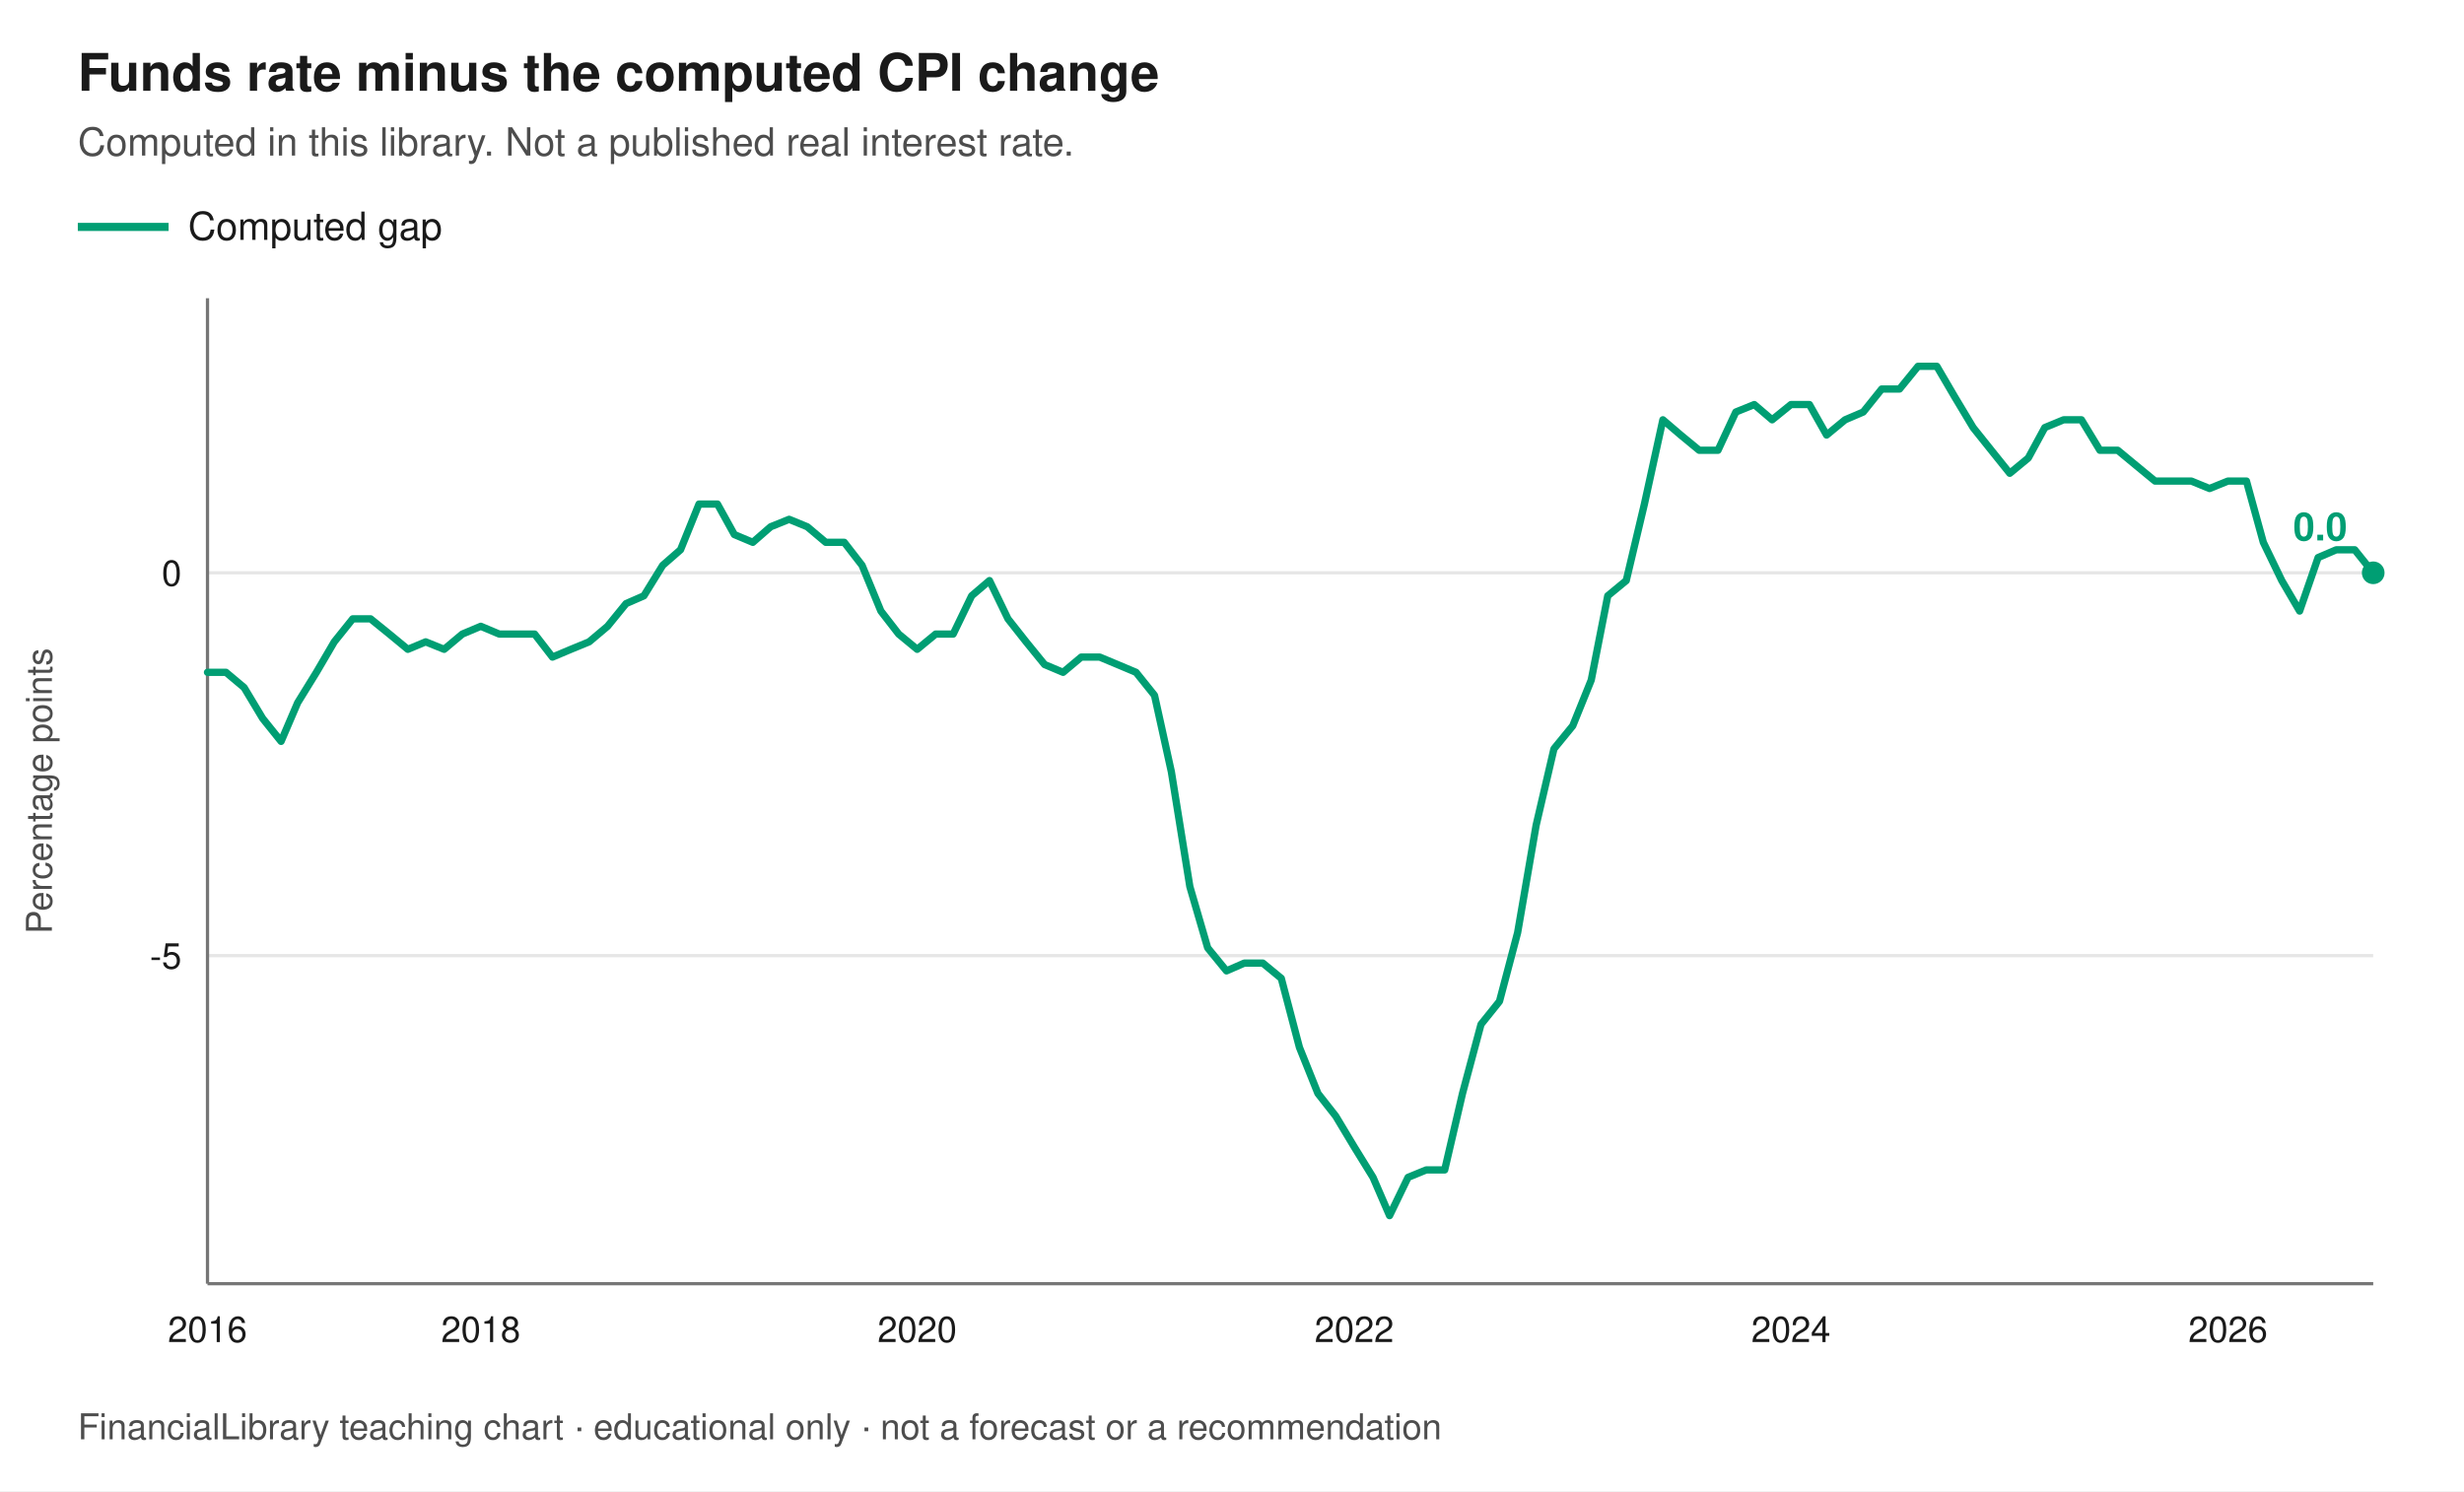
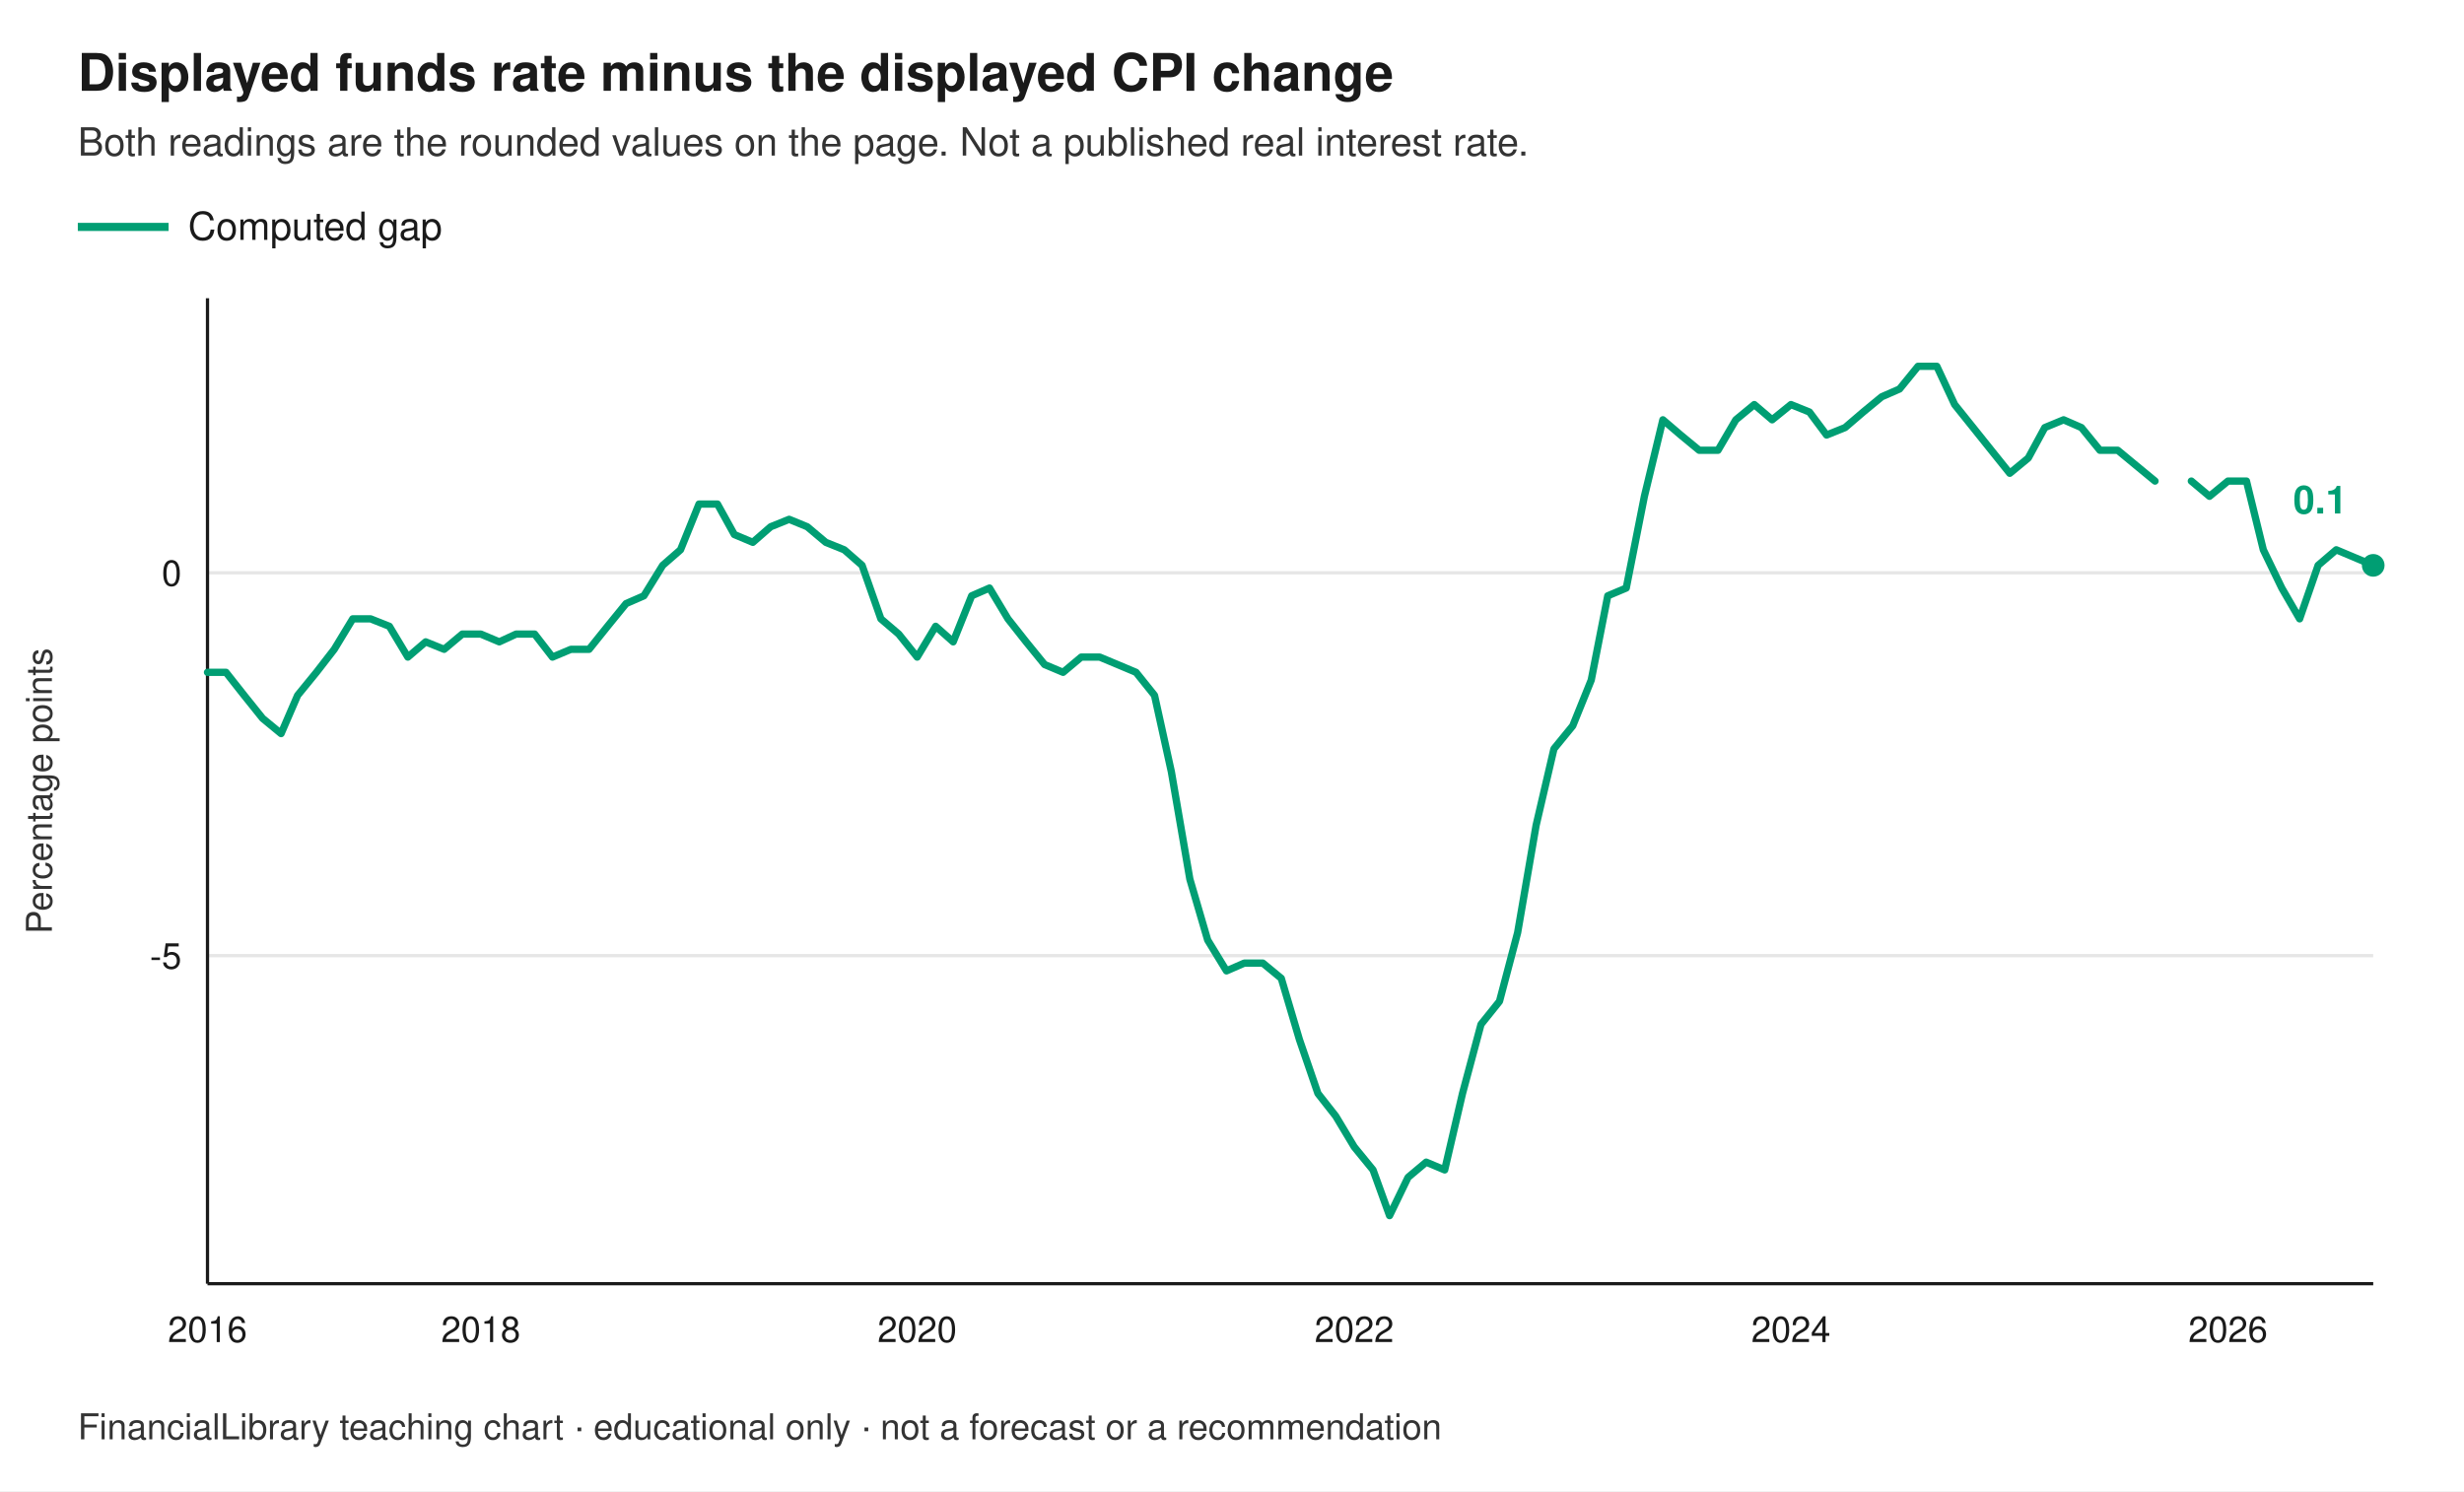
<svg xmlns="http://www.w3.org/2000/svg" width="760" height="460" viewBox="0 0 760 460" role="img" aria-labelledby="title-rates-computed-gap desc-rates-computed-gap">
  <rect width="760" height="460" fill="#FFFFFF" />
-   <text x="24" y="28" fill="#1A1A1A" font-size="16" font-weight="700" font-family="Segoe UI, Helvetica, Arial, sans-serif">Funds rate minus the computed CPI change</text>
-   <text x="24" y="48" fill="#4D4D4D" font-size="12" font-family="Segoe UI, Helvetica, Arial, sans-serif">Computed in this library. Not a published real interest rate.</text>
+   <text x="24" y="28" fill="#1A1A1A" font-size="16" font-weight="700" font-family="Segoe UI, Helvetica, Arial, sans-serif">Displayed funds rate minus the displayed CPI change</text>
+   <text x="24" y="48" fill="#333333" font-size="12" font-family="Segoe UI, Helvetica, Arial, sans-serif">Both readings are the rounded values on the page. Not a published real interest rate.</text>
  <line x1="24" y1="70" x2="52" y2="70" stroke="#009E73" stroke-width="2.5" stroke-dasharray="" />
  <text x="58" y="74" fill="#1A1A1A" font-size="12" font-family="Segoe UI, Helvetica, Arial, sans-serif">Computed gap</text>
  <line x1="64" y1="294.8" x2="732" y2="294.8" stroke="#E6E6E6" stroke-width="1" />
  <text x="56" y="298.8" text-anchor="end" fill="#1A1A1A" font-size="11" font-family="Segoe UI, Helvetica, Arial, sans-serif">-5</text>
  <line x1="64" y1="176.7" x2="732" y2="176.7" stroke="#E6E6E6" stroke-width="1" />
  <text x="56" y="180.7" text-anchor="end" fill="#1A1A1A" font-size="11" font-family="Segoe UI, Helvetica, Arial, sans-serif">0</text>
-   <text x="16" y="244" fill="#4D4D4D" font-size="11" transform="rotate(-90 16 244)" text-anchor="middle" font-family="Segoe UI, Helvetica, Arial, sans-serif">Percentage points</text>
+   <text x="16" y="244" fill="#333333" font-size="11" transform="rotate(-90 16 244)" text-anchor="middle" font-family="Segoe UI, Helvetica, Arial, sans-serif">Percentage points</text>
  <text x="64.0" y="414" text-anchor="middle" fill="#1A1A1A" font-size="11" font-family="Segoe UI, Helvetica, Arial, sans-serif">2016</text>
  <text x="148.3" y="414" text-anchor="middle" fill="#1A1A1A" font-size="11" font-family="Segoe UI, Helvetica, Arial, sans-serif">2018</text>
  <text x="282.9" y="414" text-anchor="middle" fill="#1A1A1A" font-size="11" font-family="Segoe UI, Helvetica, Arial, sans-serif">2020</text>
  <text x="417.7" y="414" text-anchor="middle" fill="#1A1A1A" font-size="11" font-family="Segoe UI, Helvetica, Arial, sans-serif">2022</text>
  <text x="552.4" y="414" text-anchor="middle" fill="#1A1A1A" font-size="11" font-family="Segoe UI, Helvetica, Arial, sans-serif">2024</text>
  <text x="687.2" y="414" text-anchor="middle" fill="#1A1A1A" font-size="11" font-family="Segoe UI, Helvetica, Arial, sans-serif">2026</text>
-   <line x1="64" y1="92" x2="64" y2="396" stroke="#767676" />
-   <line x1="64" y1="396" x2="732" y2="396" stroke="#767676" />
-   <polyline fill="none" stroke="#009E73" stroke-width="2.25" stroke-dasharray="" stroke-linejoin="round" stroke-linecap="round" points="64.0,207.4 69.7,207.4 75.3,212.1 81.0,221.6 86.7,228.7 91.8,216.8 97.6,207.4 103.1,198.0 108.8,190.9 114.3,190.9 120.1,195.6 125.8,200.3 131.3,198.0 137.0,200.3 142.6,195.6 148.3,193.2 154.0,195.6 159.2,195.6 164.9,195.6 170.4,202.7 176.1,200.3 181.7,198.0 187.4,193.2 193.1,186.2 198.6,183.8 204.4,174.4 209.9,169.6 215.6,155.5 221.3,155.5 226.5,164.9 232.2,167.3 237.7,162.5 243.4,160.2 249.0,162.5 254.7,167.3 260.4,167.3 265.9,174.4 271.7,188.5 277.2,195.6 282.9,200.3 288.6,195.6 294.0,195.6 299.7,183.8 305.2,179.1 310.9,190.9 316.5,198.0 322.2,205.0 327.9,207.4 333.5,202.7 339.2,202.7 344.7,205.0 350.4,207.4 356.1,214.5 361.3,238.1 367.0,273.5 372.5,292.4 378.3,299.5 383.8,297.1 389.5,297.1 395.2,301.8 400.8,323.1 406.5,337.3 412.0,344.3 417.7,353.8 423.5,363.2 428.6,375.0 434.3,363.2 439.9,360.9 445.6,360.9 451.1,337.3 456.8,316.0 462.5,308.9 468.1,287.7 473.8,254.6 479.3,231.0 485.1,223.9 490.8,209.8 495.9,183.8 501.6,179.1 507.2,155.5 512.9,129.5 518.4,134.2 524.1,138.9 529.9,138.9 535.4,127.1 541.1,124.8 546.6,129.5 552.4,124.8 558.1,124.8 563.4,134.2 569.1,129.5 574.7,127.1 580.4,120.0 585.9,120.0 591.6,113.0 597.4,113.0 602.9,122.4 608.6,131.9 614.2,138.9 619.9,146.0 625.6,141.3 630.7,131.9 636.5,129.5 642.0,129.5 647.7,138.9 653.2,138.9 659.0,143.7 664.7,148.4 675.9,148.4 681.5,150.7 687.2,148.4 692.9,148.4 698.1,167.3 703.8,179.1 709.3,188.5 715.0,172.0 720.6,169.6 726.3,169.6 732.0,176.7" />
-   <circle cx="732.0" cy="176.7" r="3.5" fill="#009E73" />
-   <text x="724.0" y="166.7" text-anchor="end" fill="#009E73" font-size="12" font-weight="700" font-family="Segoe UI, Helvetica, Arial, sans-serif">0.0</text>
-   <text x="24" y="444" fill="#4D4D4D" font-size="11" font-family="Segoe UI, Helvetica, Arial, sans-serif">FinancialLibrary teaching chart · educational only · not a forecast or a recommendation</text>
+   <line x1="64" y1="92" x2="64" y2="396" stroke="#1A1A1A" />
+   <line x1="64" y1="396" x2="732" y2="396" stroke="#1A1A1A" />
+   <polyline fill="none" stroke="#009E73" stroke-width="2.25" stroke-dasharray="" stroke-linejoin="round" stroke-linecap="round" points="64.0,207.4 69.7,207.4 75.3,214.5 81.0,221.6 86.7,226.3 91.8,214.5 97.6,207.4 103.1,200.3 108.8,190.9 114.3,190.9 120.1,193.2 125.8,202.7 131.3,198.0 137.0,200.3 142.6,195.6 148.3,195.6 154.0,198.0 159.2,195.6 164.9,195.6 170.4,202.7 176.1,200.3 181.7,200.3 187.4,193.2 193.1,186.2 198.6,183.8 204.4,174.4 209.9,169.6 215.6,155.5 221.3,155.5 226.5,164.9 232.2,167.3 237.7,162.5 243.4,160.2 249.0,162.5 254.7,167.3 260.4,169.6 265.9,174.4 271.7,190.9 277.2,195.6 282.9,202.7 288.6,193.2 294.0,198.0 299.7,183.8 305.2,181.4 310.9,190.9 316.5,198.0 322.2,205.0 327.9,207.4 333.5,202.7 339.2,202.7 344.7,205.0 350.4,207.4 356.1,214.5 361.3,238.1 367.0,271.2 372.5,290.0 378.3,299.5 383.8,297.1 389.5,297.1 395.2,301.8 400.8,320.7 406.5,337.3 412.0,344.3 417.7,353.8 423.5,360.9 428.6,375.0 434.3,363.2 439.9,358.5 445.6,360.9 451.1,337.3 456.8,316.0 462.5,308.9 468.1,287.7 473.8,254.6 479.3,231.0 485.1,223.9 490.8,209.8 495.9,183.8 501.6,181.4 507.2,153.1 512.9,129.5 518.4,134.2 524.1,138.9 529.9,138.9 535.4,129.5 541.1,124.8 546.6,129.5 552.4,124.8 558.1,127.1 563.4,134.2 569.1,131.9 574.7,127.1 580.4,122.4 585.9,120.0 591.6,113.0 597.4,113.0 602.9,124.8 608.6,131.9 614.2,138.9 619.9,146.0 625.6,141.3 630.7,131.9 636.5,129.5 642.0,131.9 647.7,138.9 653.2,138.9 659.0,143.7 664.7,148.4" />
+   <polyline fill="none" stroke="#009E73" stroke-width="2.25" stroke-dasharray="" stroke-linejoin="round" stroke-linecap="round" points="675.9,148.4 681.5,153.1 687.2,148.4 692.9,148.4 698.1,169.6 703.8,181.4 709.3,190.9 715.0,174.4 720.6,169.6 726.3,172.0 732.0,174.4" />
+   <circle cx="732.0" cy="174.4" r="3.5" fill="#009E73" />
+   <text x="724.0" y="158.4" text-anchor="end" fill="#009E73" font-size="12" font-weight="700" stroke="#FFFFFF" stroke-width="3" paint-order="stroke fill" font-family="Segoe UI, Helvetica, Arial, sans-serif">0.1</text>
+   <text x="24" y="444" fill="#333333" font-size="11" font-family="Segoe UI, Helvetica, Arial, sans-serif">FinancialLibrary teaching chart · educational only · not a forecast or a recommendation</text>
</svg>
